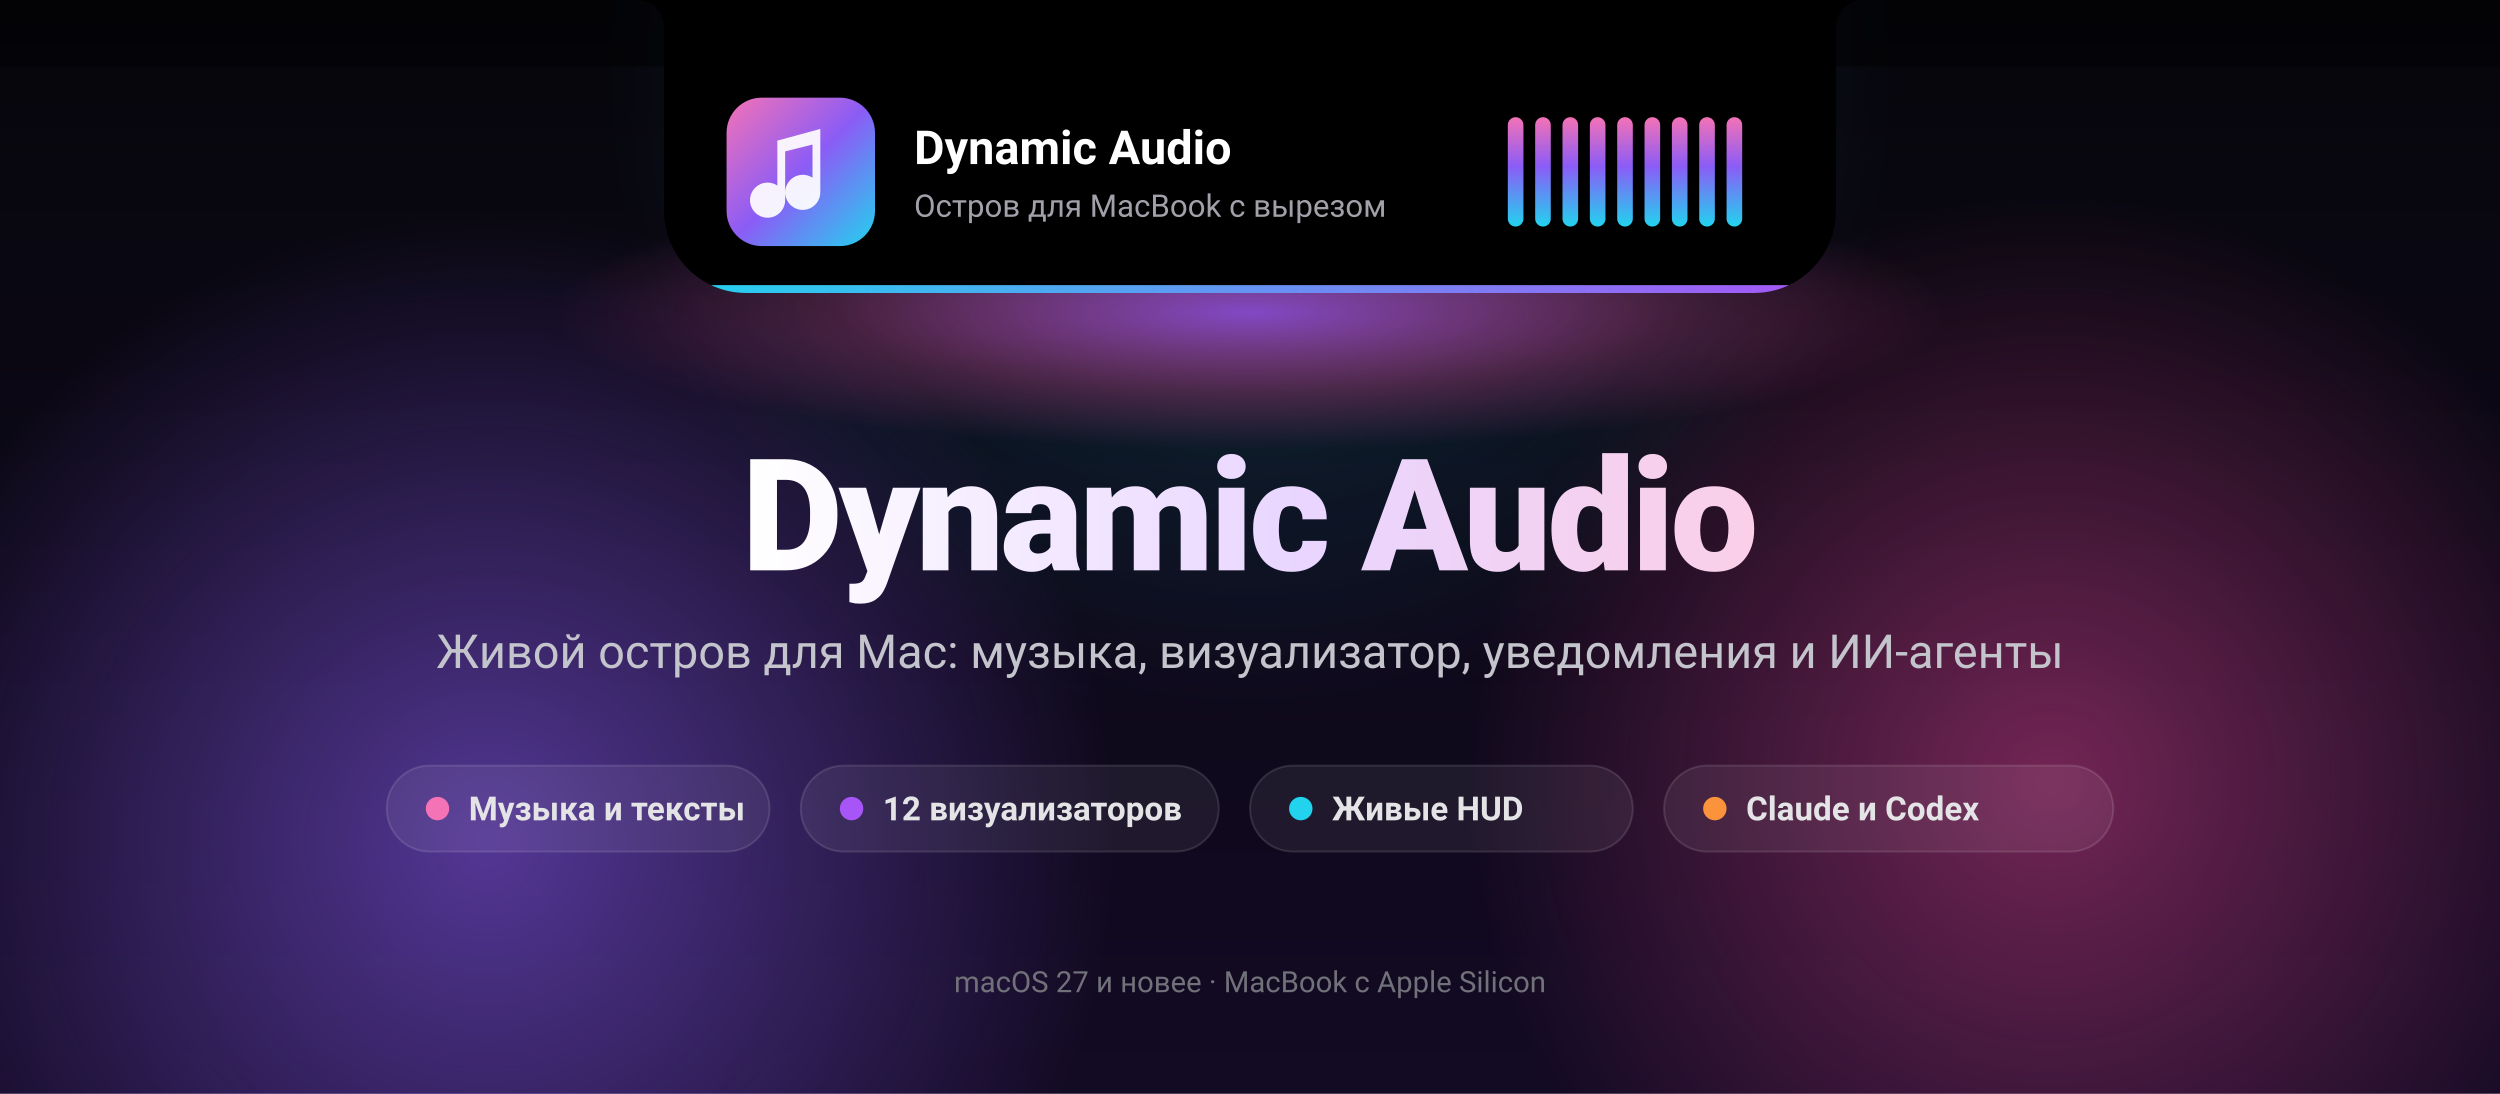
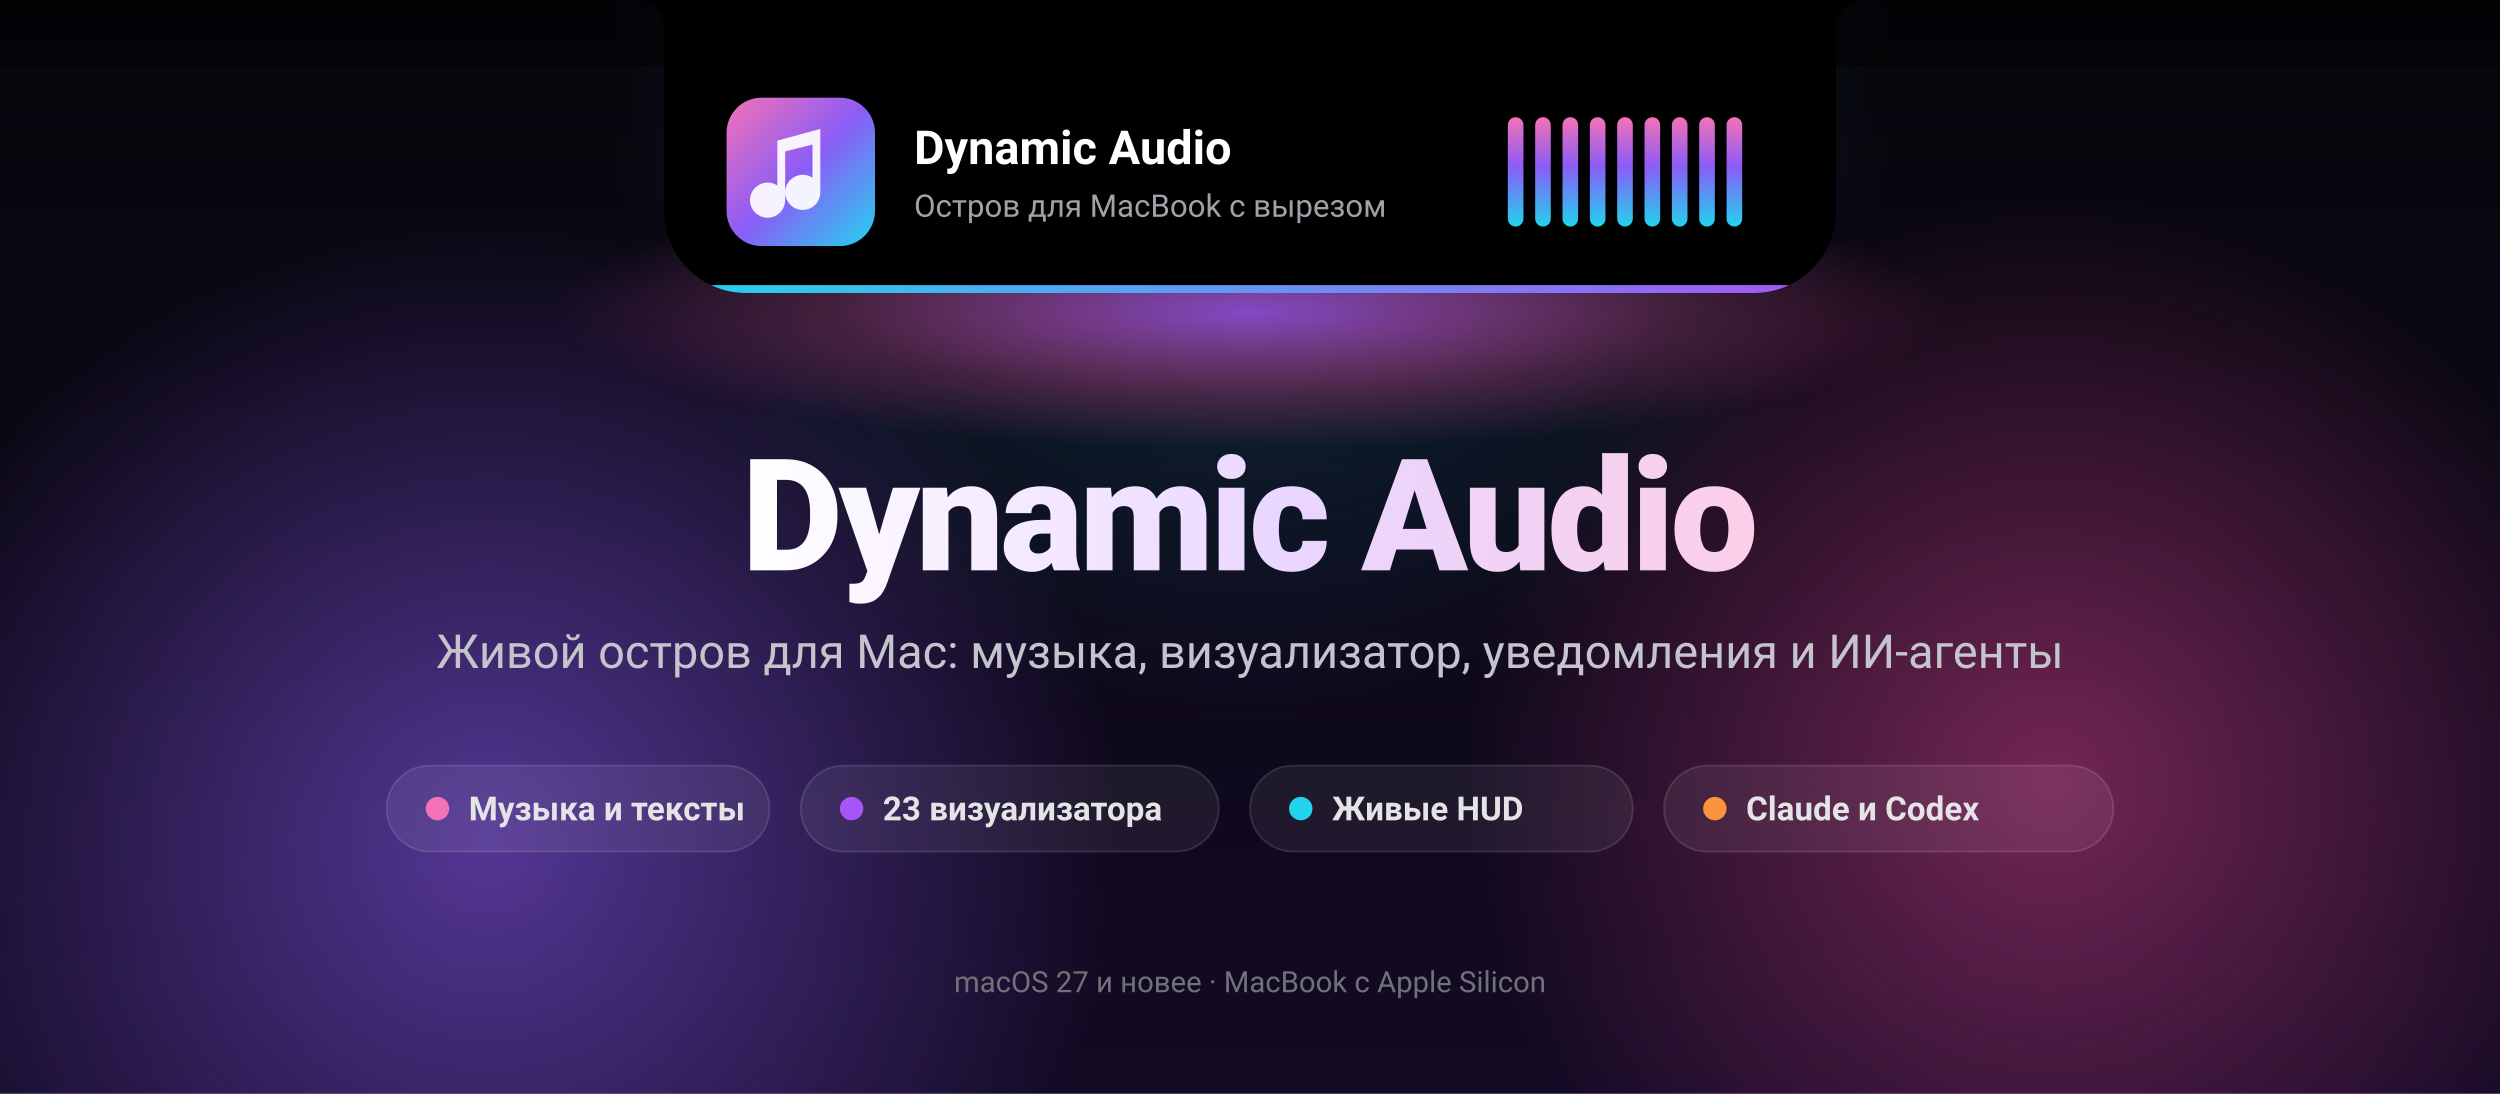
<svg xmlns="http://www.w3.org/2000/svg" width="1280" height="560" viewBox="0 0 1280 560" role="img" aria-label="Dynamic Audio — остров для MacBook с вырезом">
  <defs>
    <linearGradient id="bg" x1="0" y1="0" x2="0" y2="1">
      <stop offset="0" stop-color="#06060b" />
      <stop offset="1" stop-color="#130a24" />
    </linearGradient>
    <radialGradient id="violet" cx="0.5" cy="0.5" r="0.5">
      <stop offset="0" stop-color="#8b5cf6" stop-opacity="0.55" />
      <stop offset="1" stop-color="#8b5cf6" stop-opacity="0" />
    </radialGradient>
    <radialGradient id="pink" cx="0.5" cy="0.5" r="0.5">
      <stop offset="0" stop-color="#ec4899" stop-opacity="0.45" />
      <stop offset="1" stop-color="#ec4899" stop-opacity="0" />
    </radialGradient>
    <radialGradient id="cyan" cx="0.5" cy="0.5" r="0.5">
      <stop offset="0" stop-color="#22d3ee" stop-opacity="0.35" />
      <stop offset="1" stop-color="#22d3ee" stop-opacity="0" />
    </radialGradient>
    <radialGradient id="underglow" cx="0.5" cy="0.5" r="0.5">
      <stop offset="0" stop-color="#a855f7" stop-opacity="0.75" />
      <stop offset="0.6" stop-color="#ec4899" stop-opacity="0.25" />
      <stop offset="1" stop-color="#ec4899" stop-opacity="0" />
    </radialGradient>
    <linearGradient id="art" x1="0" y1="0" x2="1" y2="1">
      <stop offset="0" stop-color="#f472b6" />
      <stop offset="0.5" stop-color="#8b5cf6" />
      <stop offset="1" stop-color="#22d3ee" />
    </linearGradient>
    <linearGradient id="bars" x1="0" y1="1" x2="0" y2="0">
      <stop offset="0" stop-color="#22d3ee" />
      <stop offset="0.55" stop-color="#8b5cf6" />
      <stop offset="1" stop-color="#f472b6" />
    </linearGradient>
    <linearGradient id="progress" x1="0" y1="0" x2="1" y2="0">
      <stop offset="0" stop-color="#22d3ee" />
      <stop offset="1" stop-color="#a855f7" />
    </linearGradient>
    <linearGradient id="title" x1="0" y1="0" x2="1" y2="0">
      <stop offset="0" stop-color="#ffffff" />
      <stop offset="0.55" stop-color="#e9d5ff" />
      <stop offset="1" stop-color="#fbcfe8" />
    </linearGradient>
    <clipPath id="island">
      <path d="M326 0H954A14 14 0 0 0 940 14V108A42 42 0 0 1 898 150H382A42 42 0 0 1 340 108V14A14 14 0 0 0 326 0Z" />
    </clipPath>
  </defs>
  <style>
    text { font-family: -apple-system, BlinkMacSystemFont, "SF Pro Display", "Segoe UI", Roboto, Helvetica, Arial, sans-serif; }
    .bar { transform-box: fill-box; transform-origin: 50% 50%; animation: eq 1.1s ease-in-out infinite; }
    @keyframes eq { 0%, 100% { transform: scaleY(0.3); } 50% { transform: scaleY(1); } }
    .breathe { animation: breathe 3.4s ease-in-out infinite; }
    @keyframes breathe { 0%, 100% { opacity: 0.55; } 50% { opacity: 1; } }
    .progress { transform-box: fill-box; transform-origin: 0 50%; animation: progress 14s linear infinite; }
    @keyframes progress { from { transform: scaleX(0.04); } to { transform: scaleX(1); } }
    .float { animation: float 6s ease-in-out infinite; }
    @keyframes float { 0%, 100% { transform: translateY(0); } 50% { transform: translateY(-6px); } }
    @media (prefers-reduced-motion: reduce) { .bar, .breathe, .progress, .float { animation: none; } }
  </style>
  <rect width="1280" height="560" fill="url(#bg)" />
  <circle class="breathe" cx="250" cy="430" r="320" fill="url(#violet)" />
  <circle class="breathe" style="animation-delay: -1.7s" cx="1050" cy="400" r="300" fill="url(#pink)" />
  <circle cx="640" cy="40" r="330" fill="url(#cyan)" opacity="0.6" />
  <rect width="1280" height="34" fill="#000" opacity="0.45" />
  <ellipse class="breathe" cx="640" cy="160" rx="360" ry="70" fill="url(#underglow)" />
  <g>
    <path d="M326 0H954A14 14 0 0 0 940 14V108A42 42 0 0 1 898 150H382A42 42 0 0 1 340 108V14A14 14 0 0 0 326 0Z" fill="#000" />
    <g clip-path="url(#island)">
      <rect class="float" x="372" y="50" width="76" height="76" rx="18" fill="url(#art)" />
      <path class="float" d="M420 66v32.5a9 9 0 1 1-4-7.5V74l-14 3.5v25a9 9 0 1 1-4-7.5V72z" fill="#fff" opacity="0.92" />
      <text x="468" y="84" font-size="24" font-weight="700" fill="#fff">Dynamic Audio</text>
      <text x="468" y="111" font-size="16" fill="#a1a1aa">Остров для MacBook с вырезом</text>
      <g fill="url(#bars)">
        <rect class="bar" x="772" y="60" width="8" height="56" rx="4" style="animation-duration: 0.9s" />
        <rect class="bar" x="786" y="60" width="8" height="56" rx="4" style="animation-duration: 1.3s; animation-delay: -0.2s" />
        <rect class="bar" x="800" y="60" width="8" height="56" rx="4" style="animation-duration: 1.05s; animation-delay: -0.5s" />
        <rect class="bar" x="814" y="60" width="8" height="56" rx="4" style="animation-duration: 0.8s; animation-delay: -0.1s" />
        <rect class="bar" x="828" y="60" width="8" height="56" rx="4" style="animation-duration: 1.2s; animation-delay: -0.7s" />
        <rect class="bar" x="842" y="60" width="8" height="56" rx="4" style="animation-duration: 0.95s; animation-delay: -0.35s" />
        <rect class="bar" x="856" y="60" width="8" height="56" rx="4" style="animation-duration: 1.4s; animation-delay: -0.9s" />
        <rect class="bar" x="870" y="60" width="8" height="56" rx="4" style="animation-duration: 1s; animation-delay: -0.6s" />
        <rect class="bar" x="884" y="60" width="8" height="56" rx="4" style="animation-duration: 1.15s; animation-delay: -0.25s" />
      </g>
      <rect x="340" y="146" width="600" height="4" fill="#fff" opacity="0.12" />
      <rect class="progress" x="340" y="146" width="600" height="4" fill="url(#progress)" />
    </g>
  </g>
  <text x="640" y="292" text-anchor="middle" font-size="80" font-weight="800" letter-spacing="-2" fill="url(#title)">Dynamic Audio</text>
  <text x="640" y="342" text-anchor="middle" font-size="24" fill="#c4c4cc">Живой остров для Mac: музыка, визуализатор, уведомления и ИИ-агенты</text>
  <g font-size="17" font-weight="600" fill="#e4e4e7">
    <rect x="198" y="392" width="196" height="44" rx="22" fill="#ffffff" fill-opacity="0.07" stroke="#ffffff" stroke-opacity="0.12" />
    <circle cx="224" cy="414" r="6" fill="#f472b6" />
    <text x="240" y="420">Музыка и тексты</text>
    <rect x="410" y="392" width="214" height="44" rx="22" fill="#ffffff" fill-opacity="0.07" stroke="#ffffff" stroke-opacity="0.12" />
    <circle cx="436" cy="414" r="6" fill="#a855f7" />
-     <text x="452" y="420">12 визуализаторов</text>
+     <text x="452" y="420">23 визуализатора</text>
    <rect x="640" y="392" width="196" height="44" rx="22" fill="#ffffff" fill-opacity="0.07" stroke="#ffffff" stroke-opacity="0.12" />
    <circle cx="666" cy="414" r="6" fill="#22d3ee" />
    <text x="682" y="420">Живые HUD</text>
    <rect x="852" y="392" width="230" height="44" rx="22" fill="#ffffff" fill-opacity="0.07" stroke="#ffffff" stroke-opacity="0.12" />
    <circle cx="878" cy="414" r="6" fill="#fb923c" />
    <text x="894" y="420">Claude и Codex</text>
  </g>
  <text x="640" y="508" text-anchor="middle" font-size="15" fill="#71717a">macOS 27 и новее · MacBook с Apple Silicon</text>
</svg>
